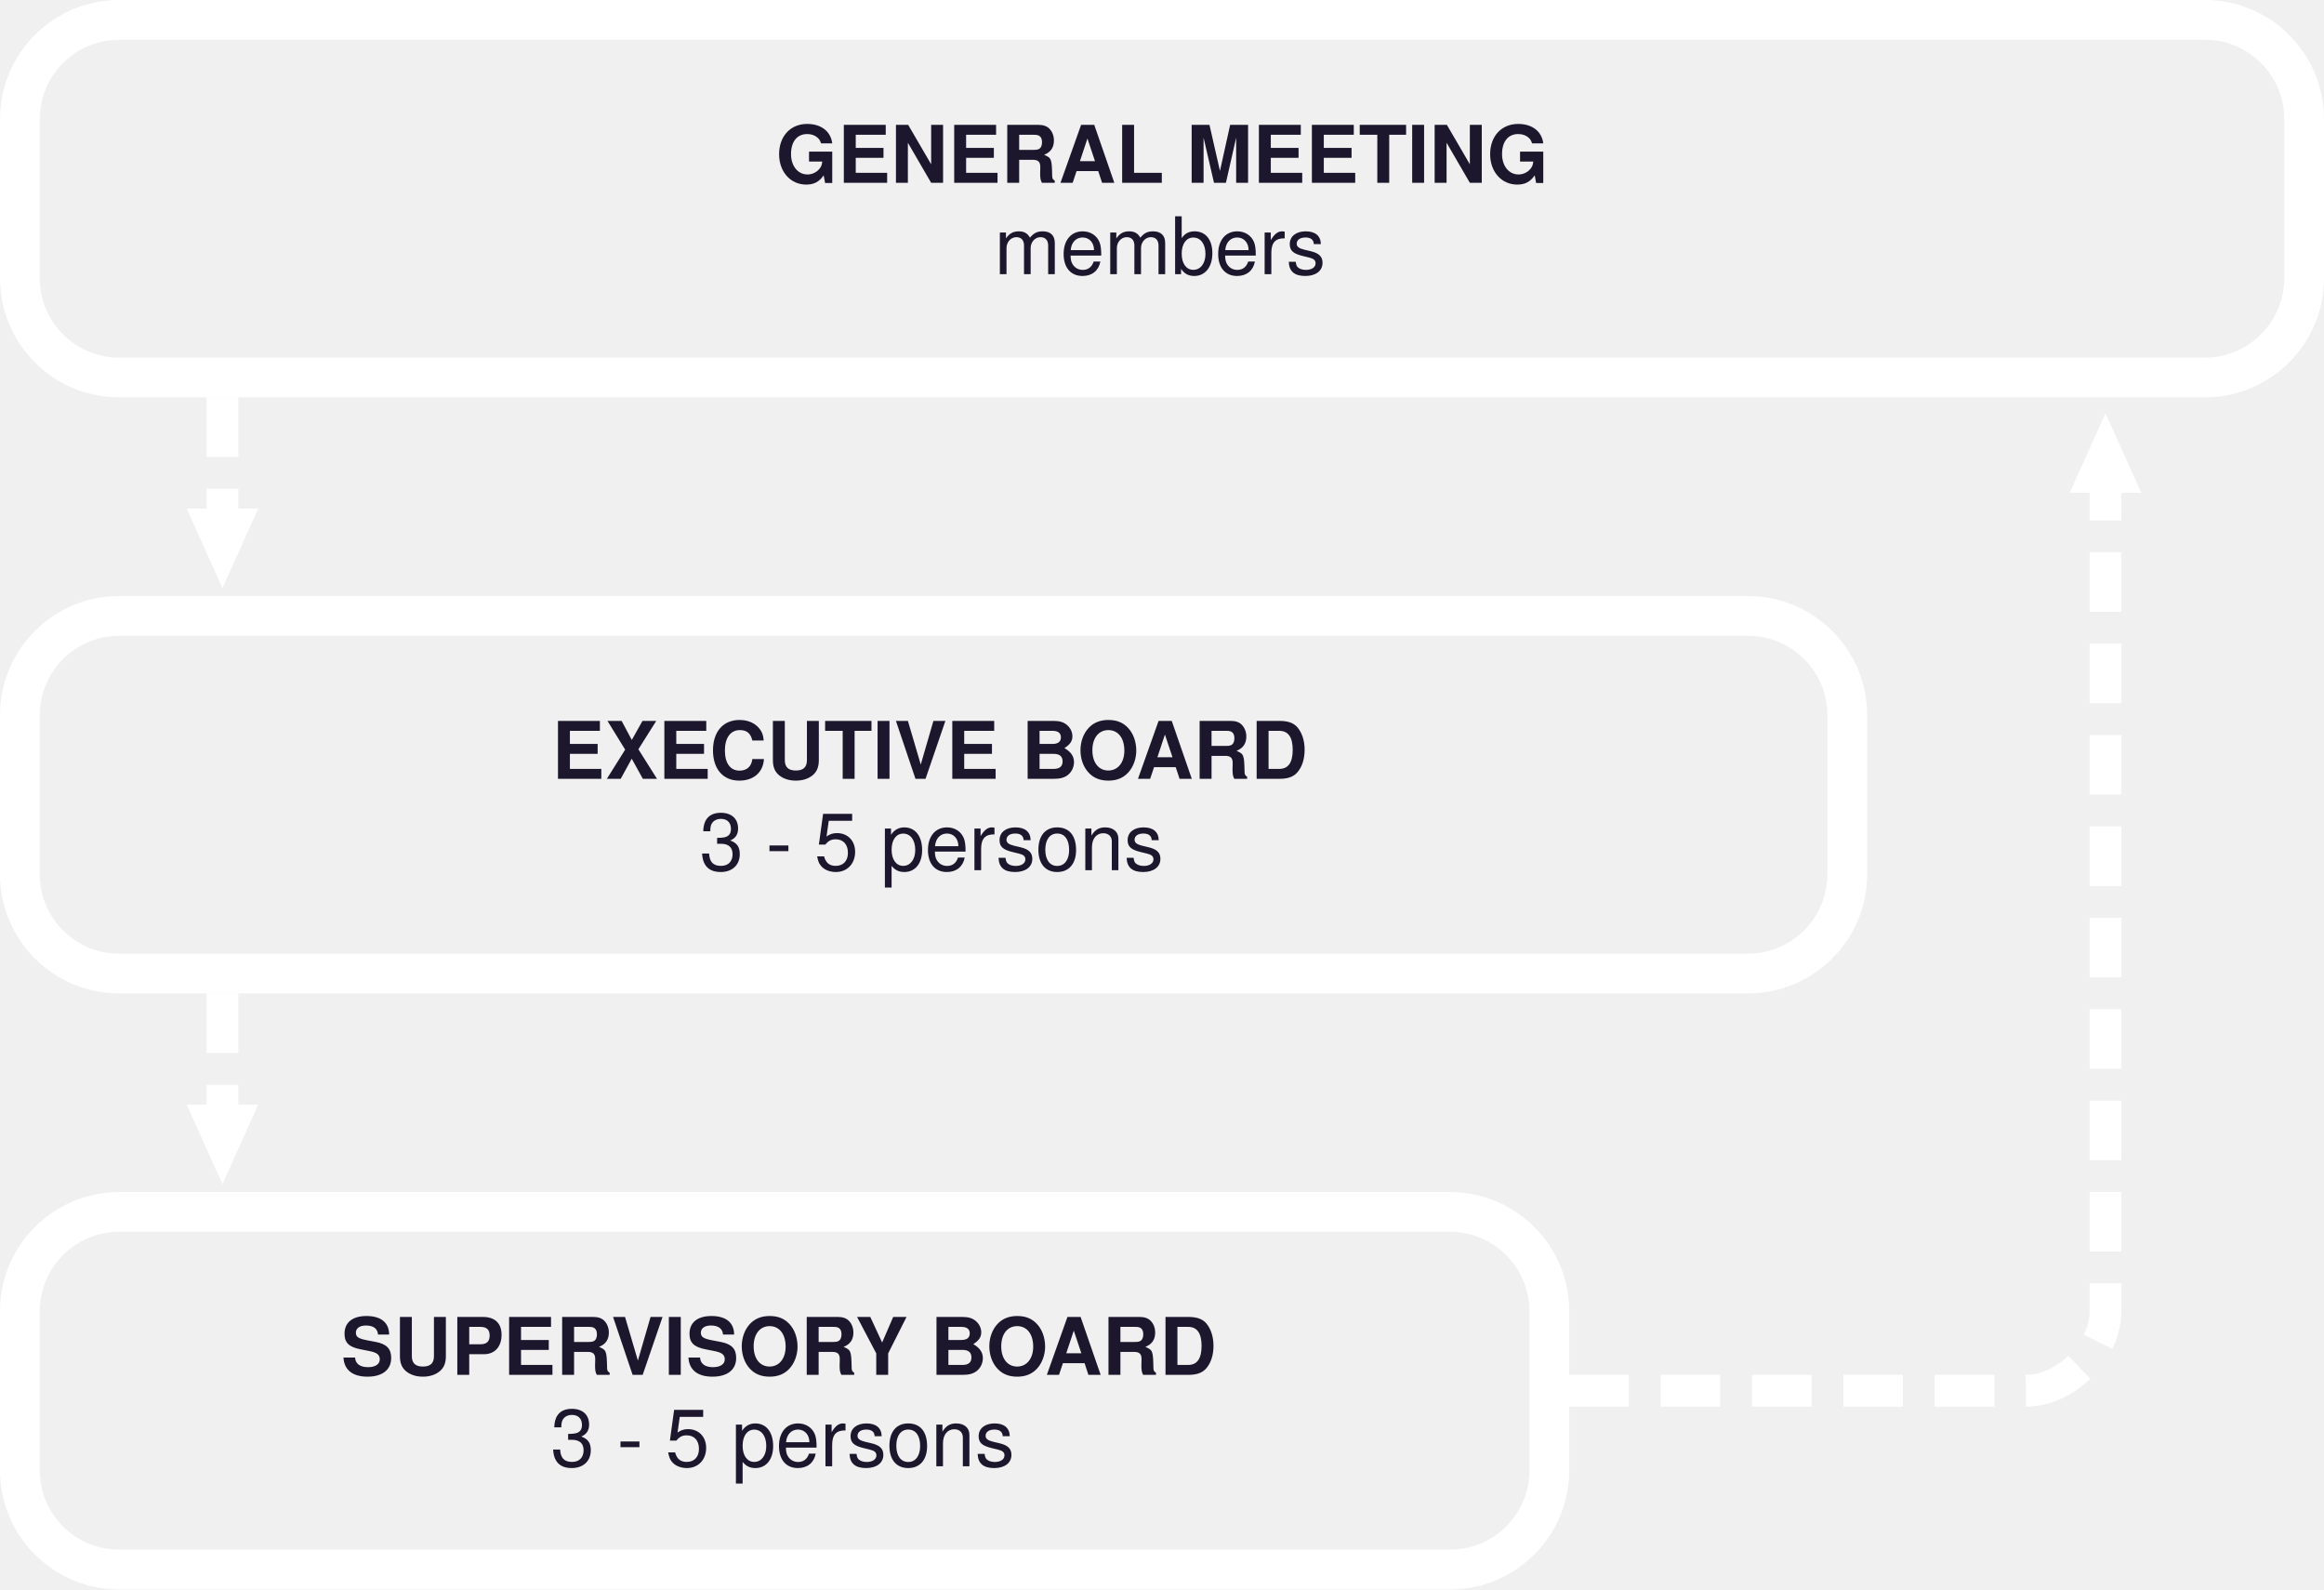
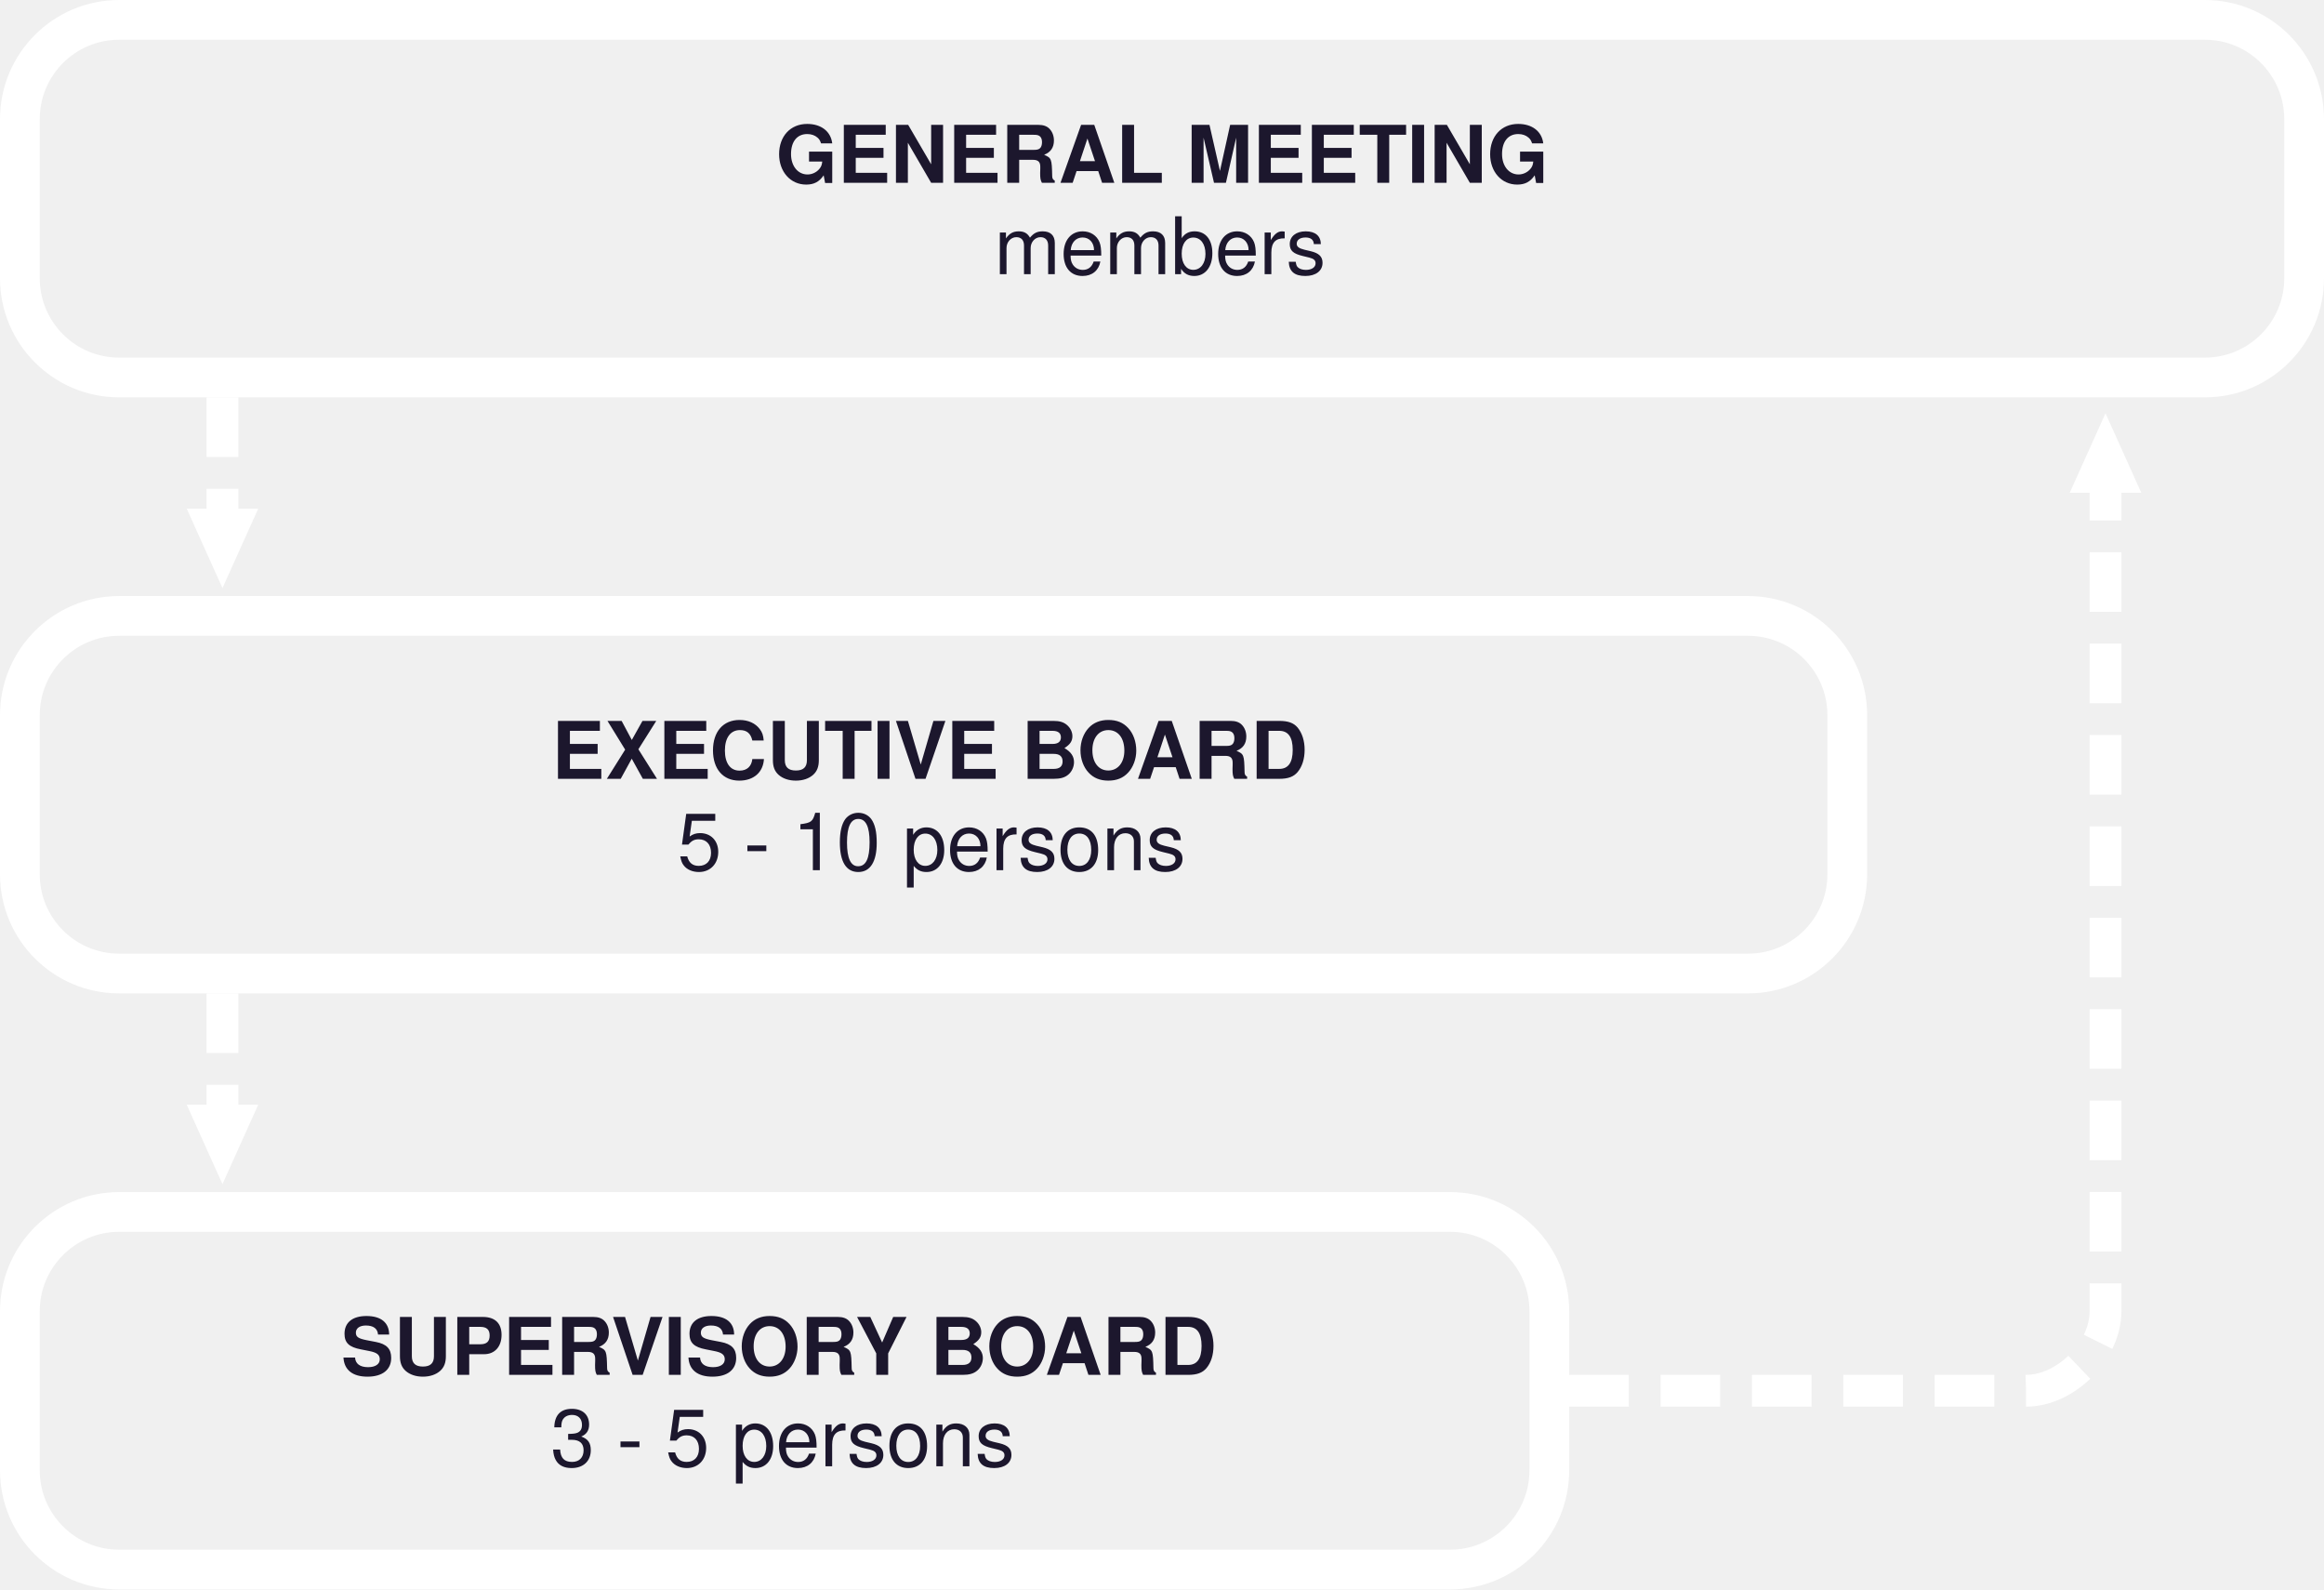
<svg xmlns="http://www.w3.org/2000/svg" xmlns:xlink="http://www.w3.org/1999/xlink" width="585px" height="400px" viewBox="0 0 585 400" version="1.1">
  <defs>
    <path d="M30,0 L555,0 C571.569,-3.04359188e-15 585,13.431 585,30 L585,70 C585,86.569 571.569,100 555,100 L30,100 C13.431,100 2.02906125e-15,86.569 0,70 L0,30 C-2.02906125e-15,13.431 13.431,3.04359188e-15 30,0 Z" id="path-1" />
    <mask id="mask-2" maskContentUnits="userSpaceOnUse" maskUnits="objectBoundingBox" x="0" y="0" width="585" height="100" fill="white">
      <use xlink:href="#path-1" />
    </mask>
    <path d="M30,0 L440,0 C456.569,-3.04359188e-15 470,13.431 470,30 L470,70 C470,86.569 456.569,100 440,100 L30,100 C13.431,100 2.02906125e-15,86.569 0,70 L-3.55271368e-15,30 C-5.58177493e-15,13.431 13.431,3.04359188e-15 30,0 Z" id="path-3" />
    <mask id="mask-4" maskContentUnits="userSpaceOnUse" maskUnits="objectBoundingBox" x="0" y="0" width="470" height="100" fill="white">
      <use xlink:href="#path-3" />
    </mask>
    <path d="M30,0 L365,0 C381.569,-3.04359188e-15 395,13.431 395,30 L395,70 C395,86.569 381.569,100 365,100 L30,100 C13.431,100 2.02906125e-15,86.569 0,70 L0,30 C-2.02906125e-15,13.431 13.431,3.04359188e-15 30,0 Z" id="path-5" />
    <mask id="mask-6" maskContentUnits="userSpaceOnUse" maskUnits="objectBoundingBox" x="0" y="0" width="395" height="100" fill="white">
      <use xlink:href="#path-5" />
    </mask>
  </defs>
  <g id="structure" stroke="none" stroke-width="1" fill="none" fill-rule="evenodd">
    <g id="Rectangle">
      <use stroke="#FFFFFF" mask="url(#mask-2)" stroke-width="20" stroke-dasharray="999999" xlink:href="#path-1" />
      <text id="GENERAL-MEETING" font-family="Helvetica-Bold, Helvetica" font-size="20" font-weight="bold" fill="#1C172D">
        <tspan x="195.273" y="46">GENERAL MEETING</tspan>
      </text>
      <text id="members" font-family="Helvetica-Light, Helvetica" font-size="20" font-weight="300" fill="#1C172D">
        <tspan x="250.28" y="69">members</tspan>
      </text>
    </g>
    <g id="Rectangle" transform="translate(0, 150)">
      <use stroke="#FFFFFF" mask="url(#mask-4)" stroke-width="20" stroke-dasharray="999999" xlink:href="#path-3" />
      <text id="GENERAL-MEETING" font-family="Helvetica-Bold, Helvetica" font-size="20" font-weight="bold" fill="#1C172D">
        <tspan x="138.877" y="46">EXECUTIVE BOARD</tspan>
      </text>
      <text id="members" font-family="Helvetica-Light, Helvetica" font-size="20" font-weight="300" fill="#1C172D">
-         <tspan x="176.09" y="69">3 - 5 persons</tspan>
+         <tspan x="170.53" y="69">5 - 10 persons</tspan>
      </text>
    </g>
    <g id="Rectangle" transform="translate(0, 300)">
      <use stroke="#FFFFFF" mask="url(#mask-6)" stroke-width="20" stroke-dasharray="999999" xlink:href="#path-5" />
      <text id="GENERAL-MEETING" font-family="Helvetica-Bold, Helvetica" font-size="20" font-weight="bold" fill="#1C172D">
        <tspan x="85.815" y="46">SUPERVISORY BOARD</tspan>
      </text>
      <text id="members" font-family="Helvetica-Light, Helvetica" font-size="20" font-weight="300" fill="#1C172D">
        <tspan x="138.59" y="69">3 - 5 persons</tspan>
      </text>
    </g>
    <g id="Group-2" transform="translate(395, 104)">
      <path d="M0,246 C70,246 108.333,246 115,246 C125,246 135,236 135,226 C135,219.333 135,146.667 135,8" id="Path" stroke="#FFFFFF" stroke-width="8" stroke-dasharray="15,8" />
      <polygon id="Rectangle-2" fill="#FFFFFF" points="135 0 144 20 126 20" />
    </g>
    <g id="Group" transform="translate(47, 100)">
      <path d="M9,38 L9,0" id="Path-Copy" stroke="#FFFFFF" stroke-width="8" stroke-dasharray="15,8" />
      <polygon id="Rectangle-2-Copy" fill="#FFFFFF" transform="translate(9, 38) rotate(-180) translate(-9, -38) " points="9 28 18 48 0 48" />
    </g>
    <g id="Group-Copy" transform="translate(47, 250)">
      <path d="M9,38 L9,0" id="Path-Copy" stroke="#FFFFFF" stroke-width="8" stroke-dasharray="15,8" />
      <polygon id="Rectangle-2-Copy" fill="#FFFFFF" transform="translate(9, 38) rotate(-180) translate(-9, -38) " points="9 28 18 48 0 48" />
    </g>
  </g>
</svg>
